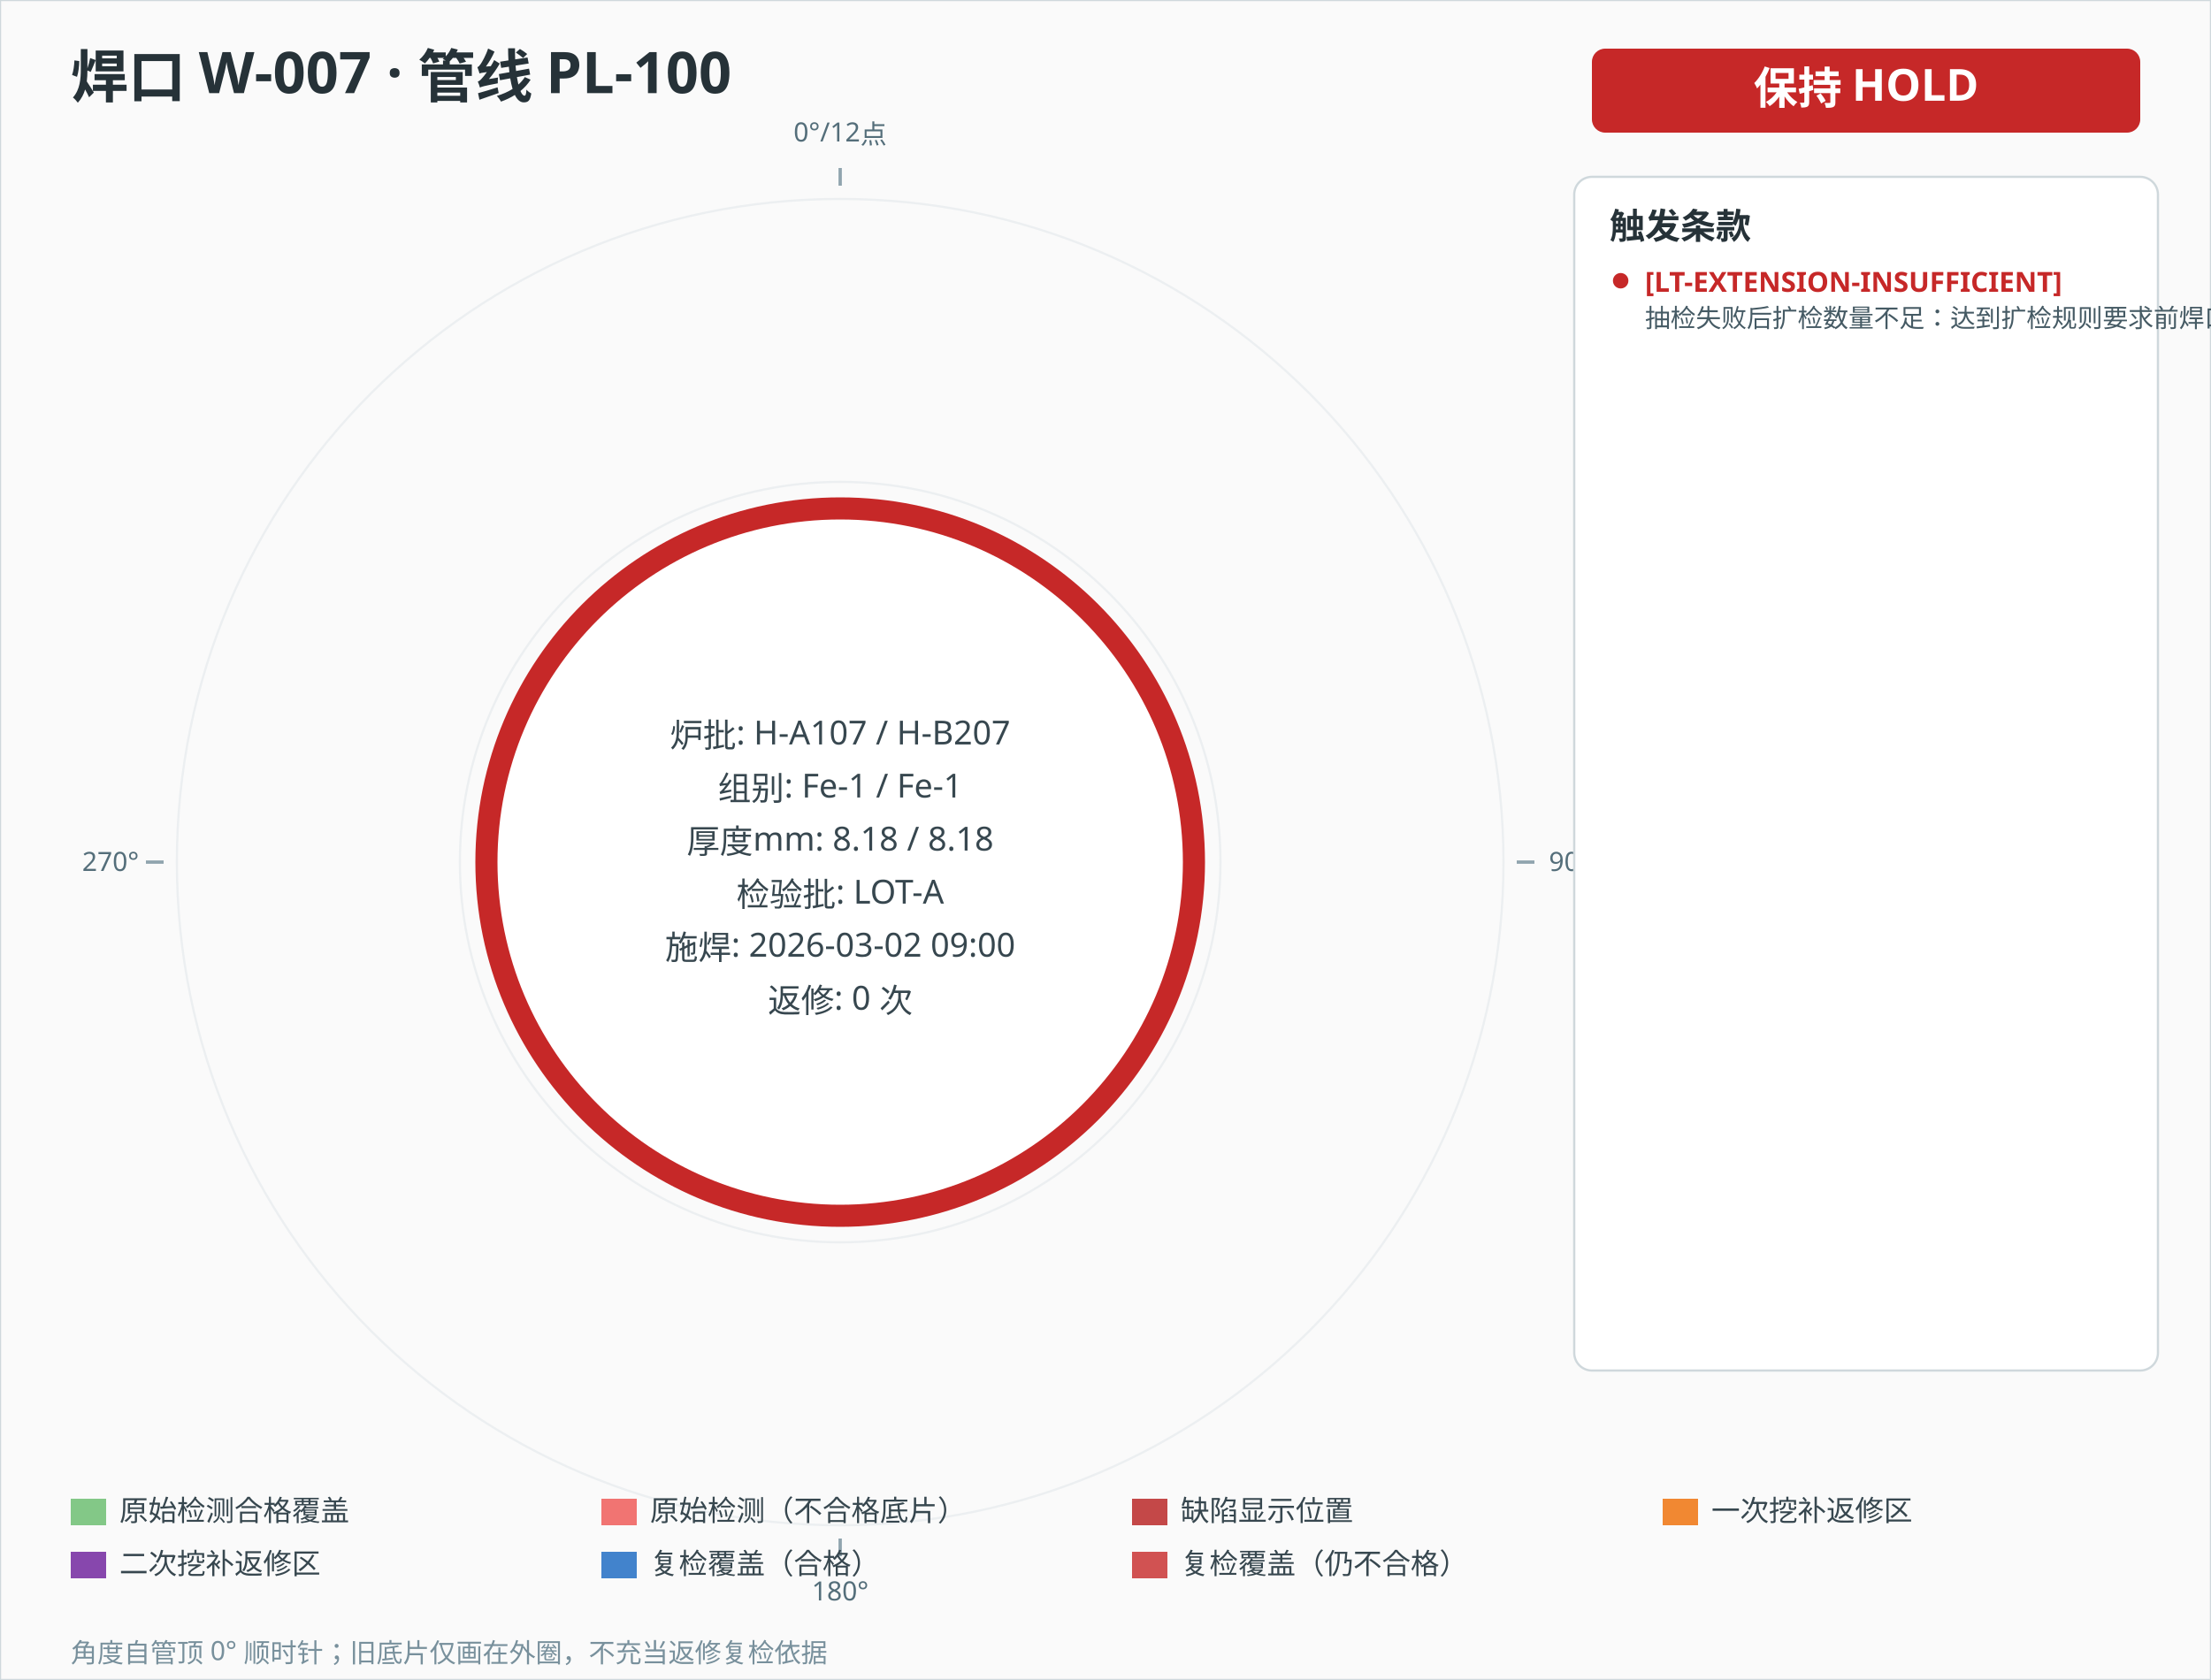
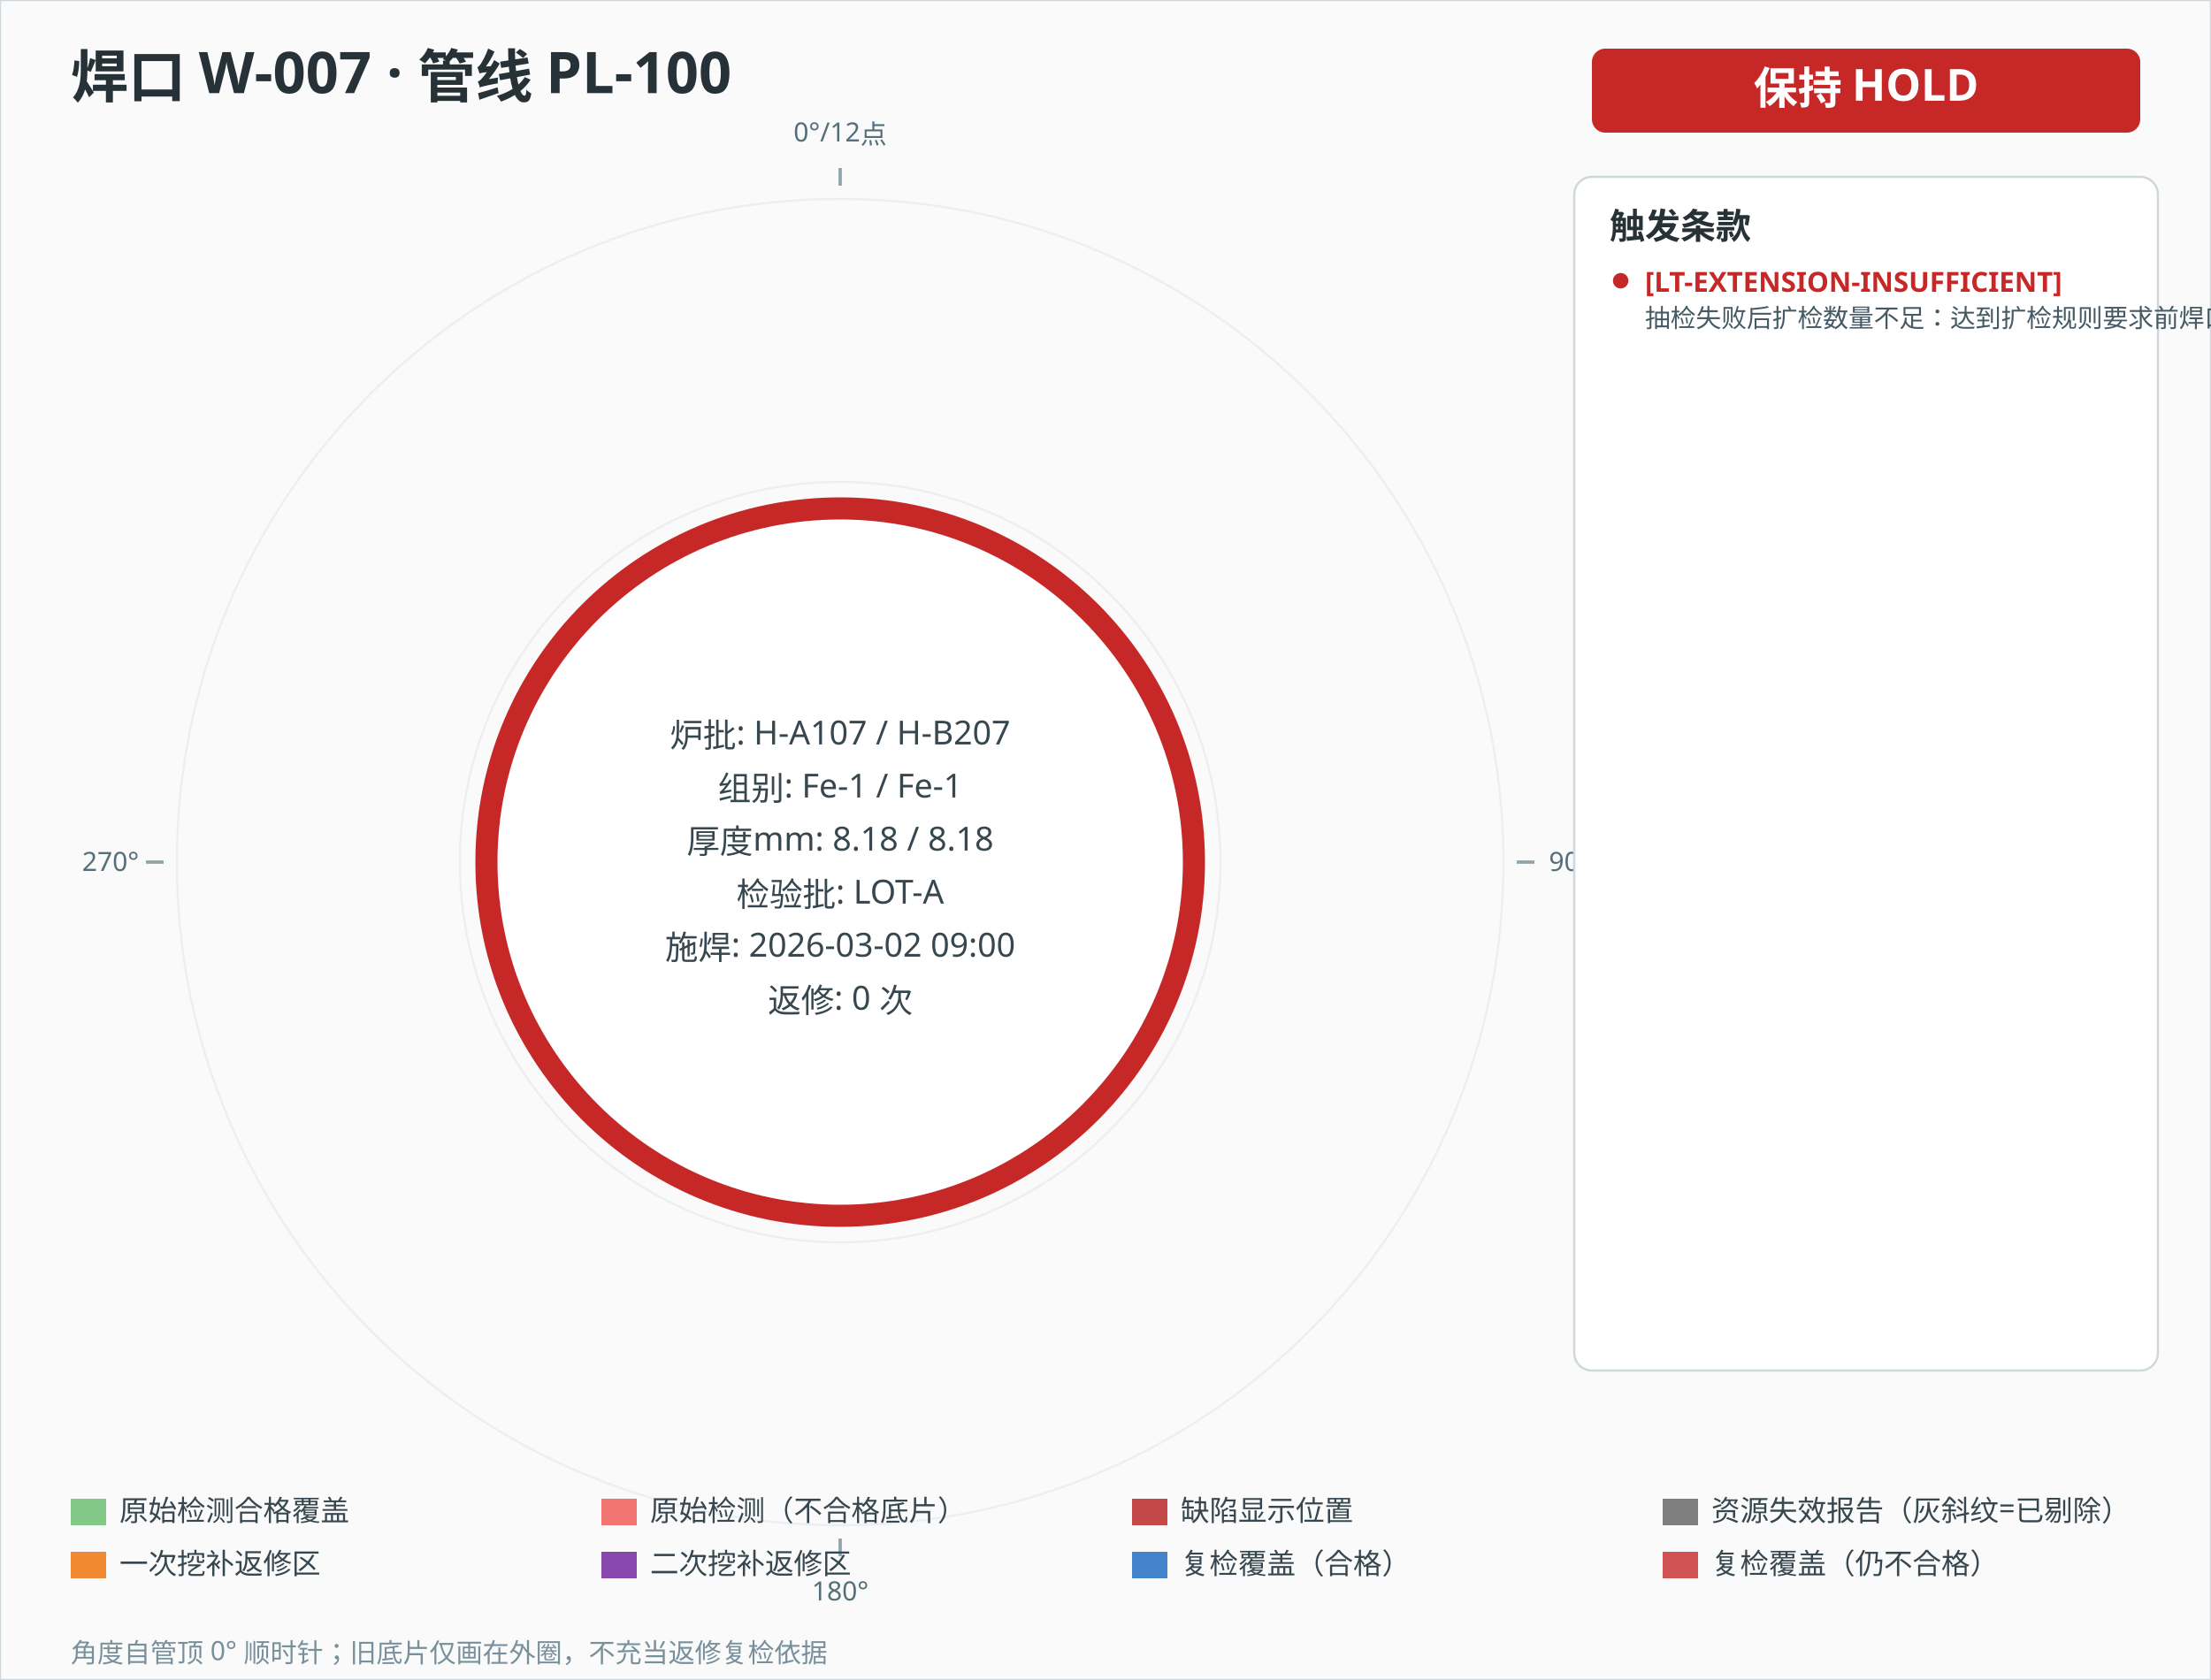
<svg xmlns="http://www.w3.org/2000/svg" viewBox="0 0 1000 760" font-family="sans-serif">
  <rect width="1000" height="760" fill="#fafafa" stroke="#cfd8dc" />
+   <defs>
+     <pattern id="ndexcluded" width="8" height="8" patternUnits="userSpaceOnUse" patternTransform="rotate(45)">
+       <rect width="8" height="8" fill="#9e9e9e" fill-opacity="0.18" />
+       <line x1="0" y1="0" x2="0" y2="8" stroke="#616161" stroke-width="3" />
+     </pattern>
+   </defs>
  <text x="32" y="44" font-size="26" font-weight="bold" fill="#263238">焊口 W-007 · 管线 PL-100</text>
  <rect x="720" y="22" width="248" height="38" rx="6" fill="#c62828" />
  <text x="844" y="47" font-size="20" font-weight="bold" fill="#ffffff" text-anchor="middle">保持 HOLD</text>
  <circle cx="380.0" cy="390.0" r="300" fill="none" stroke="#eceff1" stroke-width="1" />
  <circle cx="380.0" cy="390.0" r="172" fill="none" stroke="#eceff1" stroke-width="1" />
  <line x1="380.0" y1="84.0" x2="380.0" y2="76.0" stroke="#90a4ae" stroke-width="1.5" />
  <text x="380.0" y="64.0" font-size="12" fill="#546e7a" text-anchor="middle">0°/12点</text>
  <line x1="686.0" y1="390.0" x2="694.0" y2="390.0" stroke="#90a4ae" stroke-width="1.5" />
  <text x="710.0" y="394.0" font-size="12" fill="#546e7a" text-anchor="middle">90°</text>
  <line x1="380.0" y1="696.0" x2="380.0" y2="704.0" stroke="#90a4ae" stroke-width="1.5" />
  <text x="380.0" y="724.0" font-size="12" fill="#546e7a" text-anchor="middle">180°</text>
  <line x1="74.0" y1="390.0" x2="66.0" y2="390.0" stroke="#90a4ae" stroke-width="1.5" />
  <text x="50.0" y="394.0" font-size="12" fill="#546e7a" text-anchor="middle">270°</text>
  <text x="380.0" y="386.0" font-size="16" fill="#c62828" text-anchor="middle">无任何 RT/UT/PT 记录</text>
  <circle cx="380.0" cy="390.0" r="160" fill="#ffffff" stroke="#c62828" stroke-width="10" />
  <text x="380.0" y="338.0" font-size="15" fill="#37474f" text-anchor="middle">炉批: H-A107 / H-B207</text>
  <text x="380.0" y="362.0" font-size="15" fill="#37474f" text-anchor="middle">组别: Fe-1 / Fe-1</text>
  <text x="380.0" y="386.0" font-size="15" fill="#37474f" text-anchor="middle">厚度mm: 8.18 / 8.18</text>
  <text x="380.0" y="410.0" font-size="15" fill="#37474f" text-anchor="middle">检验批: LOT-A</text>
  <text x="380.0" y="434.0" font-size="15" fill="#37474f" text-anchor="middle">施焊: 2026-03-02 09:00</text>
  <text x="380.0" y="458.0" font-size="15" fill="#37474f" text-anchor="middle">返修: 0 次</text>
  <rect x="712" y="80" width="264" height="540" rx="8" fill="#ffffff" stroke="#cfd8dc" />
  <text x="728" y="108" font-size="16" font-weight="bold" fill="#263238">触发条款</text>
  <circle cx="733" cy="127" r="3.5" fill="#c62828" />
  <text x="744" y="132" font-size="12.5" font-weight="bold" fill="#c62828">[LT-EXTENSION-INSUFFICIENT]</text>
  <text x="744" y="148" font-size="11.5" fill="#455a64">抽检失败后扩检数量不足：达到扩检规则要求前焊口保持 hold</text>
  <rect x="32" y="678" width="16" height="12" fill="#66bb6a" fill-opacity="0.8" />
  <text x="54" y="688" font-size="13" fill="#37474f">原始检测合格覆盖</text>
  <rect x="272" y="678" width="16" height="12" fill="#ef5350" fill-opacity="0.8" />
  <text x="294" y="688" font-size="13" fill="#37474f">原始检测（不合格底片）</text>
  <rect x="512" y="678" width="16" height="12" fill="#b71c1c" fill-opacity="0.8" />
  <text x="534" y="688" font-size="13" fill="#37474f">缺陷显示位置</text>
-   <rect x="752" y="678" width="16" height="12" fill="#ef6c00" fill-opacity="0.8" />
-   <text x="774" y="688" font-size="13" fill="#37474f">一次挖补返修区</text>
-   <rect x="32" y="702" width="16" height="12" fill="#6a1b9a" fill-opacity="0.8" />
-   <text x="54" y="712" font-size="13" fill="#37474f">二次挖补返修区</text>
-   <rect x="272" y="702" width="16" height="12" fill="#1565c0" fill-opacity="0.8" />
-   <text x="294" y="712" font-size="13" fill="#37474f">复检覆盖（合格）</text>
-   <rect x="512" y="702" width="16" height="12" fill="#c62828" fill-opacity="0.8" />
-   <text x="534" y="712" font-size="13" fill="#37474f">复检覆盖（仍不合格）</text>
+   <rect x="752" y="678" width="16" height="12" fill="#616161" fill-opacity="0.8" />
+   <text x="774" y="688" font-size="13" fill="#37474f">资源失效报告（灰斜纹=已剔除）</text>
+   <rect x="32" y="702" width="16" height="12" fill="#ef6c00" fill-opacity="0.8" />
+   <text x="54" y="712" font-size="13" fill="#37474f">一次挖补返修区</text>
+   <rect x="272" y="702" width="16" height="12" fill="#6a1b9a" fill-opacity="0.8" />
+   <text x="294" y="712" font-size="13" fill="#37474f">二次挖补返修区</text>
+   <rect x="512" y="702" width="16" height="12" fill="#1565c0" fill-opacity="0.8" />
+   <text x="534" y="712" font-size="13" fill="#37474f">复检覆盖（合格）</text>
+   <rect x="752" y="702" width="16" height="12" fill="#c62828" fill-opacity="0.8" />
+   <text x="774" y="712" font-size="13" fill="#37474f">复检覆盖（仍不合格）</text>
  <text x="32" y="752" font-size="12" fill="#78909c">角度自管顶 0° 顺时针；旧底片仅画在外圈，不充当返修复检依据</text>
</svg>
